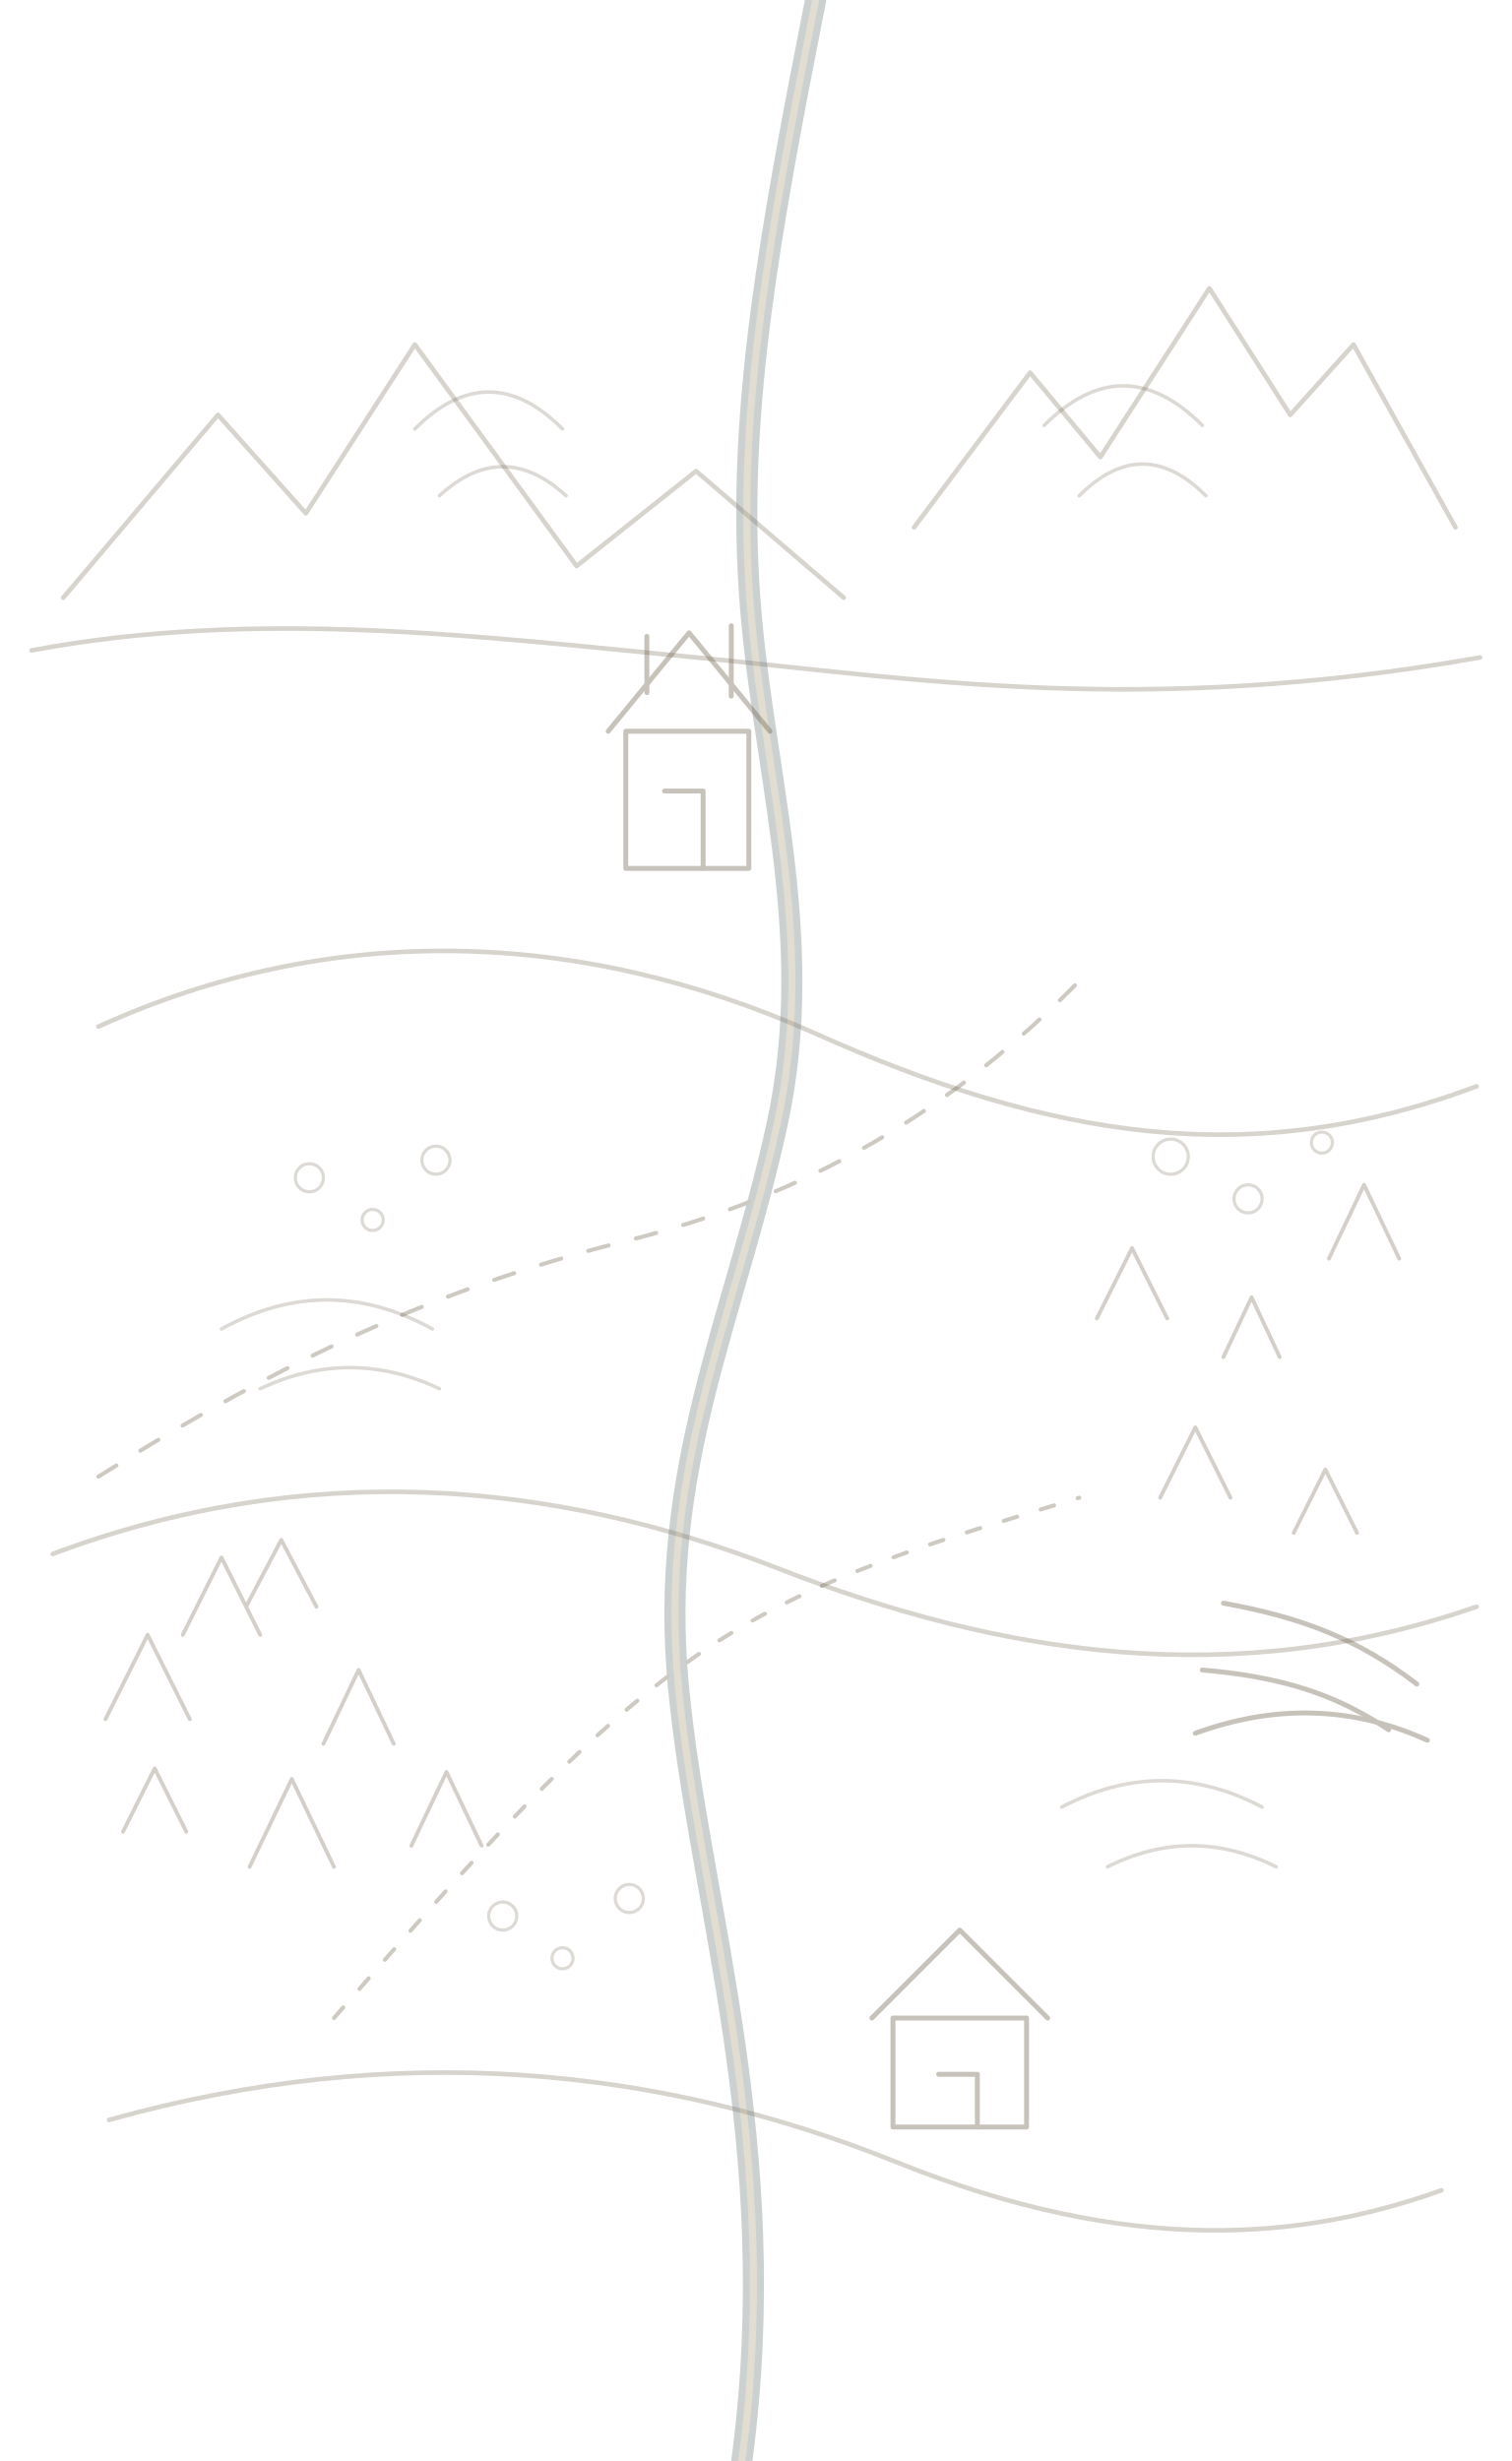
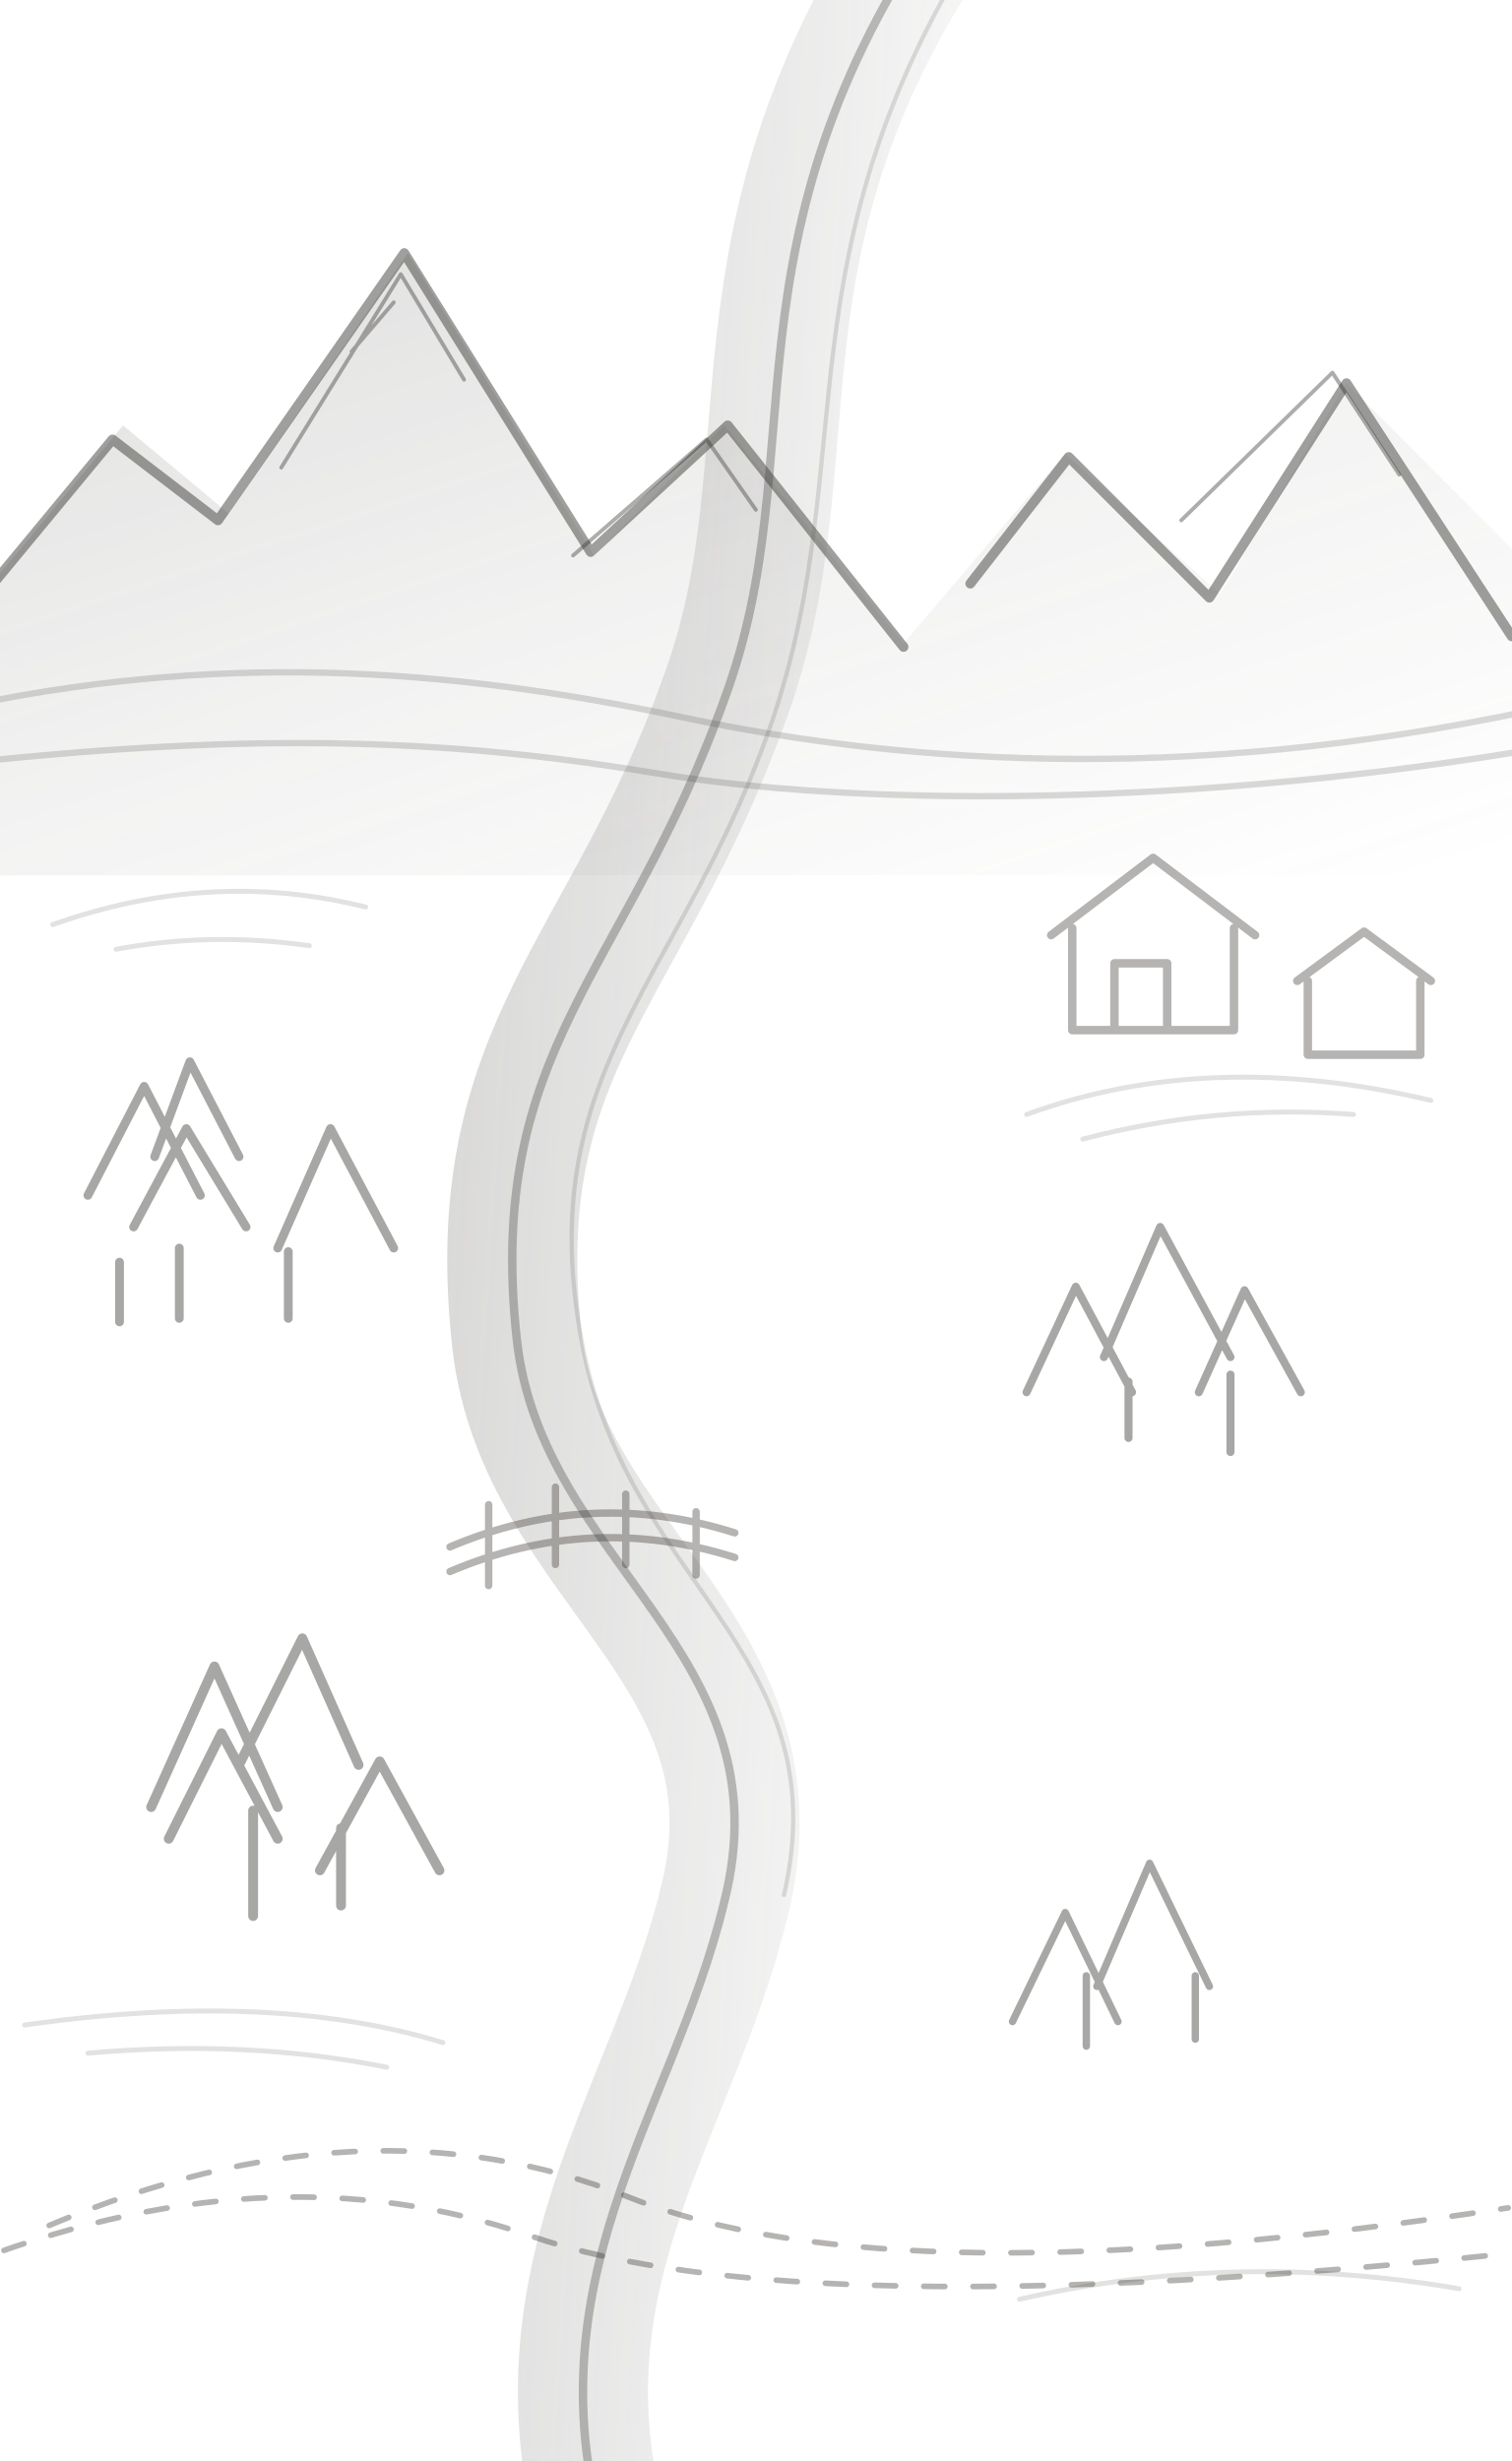
- <svg xmlns="http://www.w3.org/2000/svg" viewBox="0 0 430 700" fill="none">
-   <g stroke="#6f604a" stroke-linecap="round" stroke-linejoin="round">
-     <g opacity=".28" stroke-width="1.3">
-       <path d="M18 170 62 118l25 28 31-48 46 63 34-27 42 36" />
-       <path d="m260 150 33-44 20 24 31-48 23 36 18-20 29 52" />
-       <path d="M9 185c64-12 127-4 189 2s127 17 223 0" />
-       <path d="M28 292c66-30 137-28 204 2s124 39 188 15" />
-       <path d="M15 442c72-27 142-21 206 4s130 35 199 11" />
-       <path d="M31 603c82-23 157-15 224 12s116 22 155 8" />
-     </g>
-     <g opacity=".34" stroke-width="1.15">
-       <path d="M232 0c-13 66-22 115-19 166s20 99 8 154-34 98-28 160 30 130 18 220" stroke="#677878" stroke-width="6" />
-       <path d="M232 0c-13 66-22 115-19 166s20 99 8 154-34 98-28 160 30 130 18 220" stroke="#a99b79" stroke-width="2" />
-       <path d="M28 420c54-34 98-54 150-67s93-37 130-75" stroke-dasharray="6 8" />
-       <path d="M95 574c41-47 70-80 103-103s70-33 109-45" stroke-dasharray="4 7" />
-     </g>
-     <g opacity=".3" stroke-width="1.1">
-       <path d="M52 465l11-22 11 22m-4-8 10-19 10 19m-60 32 12-24 12 24m38 7 10-21 10 21" />
-       <path d="M35 521l9-18 9 18m18 10 12-25 12 25m22-6 10-21 10 21" />
-       <path d="M312 375l10-20 10 20m16 11 8-17 8 17m14-28 10-21 10 21" />
-       <path d="M330 426l10-20 10 20m18 10 9-18 9 18" />
-     </g>
-     <g opacity=".38" stroke-width="1.4">
-       <path d="M178 208h35v39h-35z" />
-       <path d="m173 208 23-28 23 28" />
-       <path d="M189 225h11v22m-16-50v-16m24 17v-20" />
-       <path d="M254 574h38v31h-38z" />
-       <path d="m248 574 25-25 25 25" />
-       <path d="M267 590h11v15" />
-       <path d="M348 456c22 4 38 10 55 23m-61-4c23 2 38 7 53 17" />
-       <path d="M340 493c22-8 44-8 66 2" />
-     </g>
-     <g opacity=".24" stroke-width="1">
-       <path d="M118 122c14-14 28-14 42 0m-35 19c12-11 24-11 36 0" />
-       <path d="M297 121c15-15 30-15 45 0m-35 20c12-12 24-12 36 0" />
-       <path d="M63 378c20-11 40-11 60 0m-49 17c17-8 34-8 51 0" />
-       <path d="M302 514c19-10 38-10 57 0m-44 17c16-8 32-8 48 0" />
-     </g>
-     <g opacity=".24" stroke-width=".9">
-       <circle cx="88" cy="335" r="4" />
-       <circle cx="106" cy="347" r="3" />
-       <circle cx="124" cy="330" r="4" />
-       <circle cx="333" cy="329" r="5" />
-       <circle cx="355" cy="341" r="4" />
-       <circle cx="376" cy="325" r="3" />
-       <circle cx="143" cy="545" r="4" />
-       <circle cx="160" cy="557" r="3" />
-       <circle cx="179" cy="540" r="4" />
-     </g>
+ <svg xmlns="http://www.w3.org/2000/svg" viewBox="0 0 430 700" fill="none" aria-hidden="true">
+   <defs>
+     <linearGradient id="wash" x1="0" y1="0" x2=".9" y2="1">
+       <stop stop-color="#45433f" stop-opacity=".18" />
+       <stop offset=".55" stop-color="#595650" stop-opacity=".07" />
+       <stop offset="1" stop-color="#45413c" stop-opacity="0" />
+     </linearGradient>
+     <linearGradient id="river" x1="0" y1="0" x2="1" y2=".4">
+       <stop stop-color="#514f4b" stop-opacity=".22" />
+       <stop offset="1" stop-color="#514f4b" stop-opacity=".04" />
+     </linearGradient>
+   </defs>
+   <path d="M-24 192 35 121 65 146 116 72 169 158 206 121 257 183 303 129 347 169 383 109 455 181v68H-24z" fill="url(#wash)" />
+   <g stroke="#34332f" stroke-linecap="round" stroke-linejoin="round">
+     <path d="m-16 183 48-58 30 23 53-76 53 85 39-36 50 63m19-18 28-36 40 40 39-61 47 72" stroke-width="2.8" opacity=".47" />
+     <path d="m80 133 34-55 18 30m-32-8 12-14m51 72 38-33 14 20m121 3 43-42 19 29" stroke-width="1.1" opacity=".4" />
+     <path d="M-15 202c76-17 143-12 209 2s150 19 251-4M0 216c80-8 133-5 187 4s145 10 244-6" stroke-width="1.8" opacity=".18" />
+   </g>
+   <path d="M268-25c-65 94-36 154-62 224-28 78-68 99-59 182 7 64 77 89 59 160-15 62-58 109-32 188" stroke="url(#river)" stroke-width="37" stroke-linecap="round" />
+   <path d="M268-25c-65 94-36 154-62 224-28 78-68 99-59 182 7 64 77 89 59 160-15 62-58 109-32 188" stroke="#3b3a36" stroke-opacity=".32" stroke-width="2.4" stroke-linecap="round" />
+   <path d="M280-20c-59 91-35 149-60 224-25 74-68 99-55 175 12 72 74 90 58 160" stroke="#56534e" stroke-opacity=".18" stroke-width="1.2" stroke-linecap="round" />
+   <g stroke="#34342f" stroke-linecap="round" stroke-linejoin="round" opacity=".43">
+     <path d="m25 340 16-31 16 31m-13-11 10-27 14 27m-30 20 15-28 17 28m9 6 15-34 18 34m-61 20v-20m31 20v-19m-48 20v-17" stroke-width="2.5" />
+     <path d="m292 396 14-30 16 30m-8-10 16-37 20 37m-9 10 13-29 16 29m-49 13v-16m29 20v-22" stroke-width="2.3" />
+     <path d="m43 514 18-40 18 40m-11-12 18-36 16 36m-54 21 15-30 16 30m12 9 17-31 17 31m-53 13v-30m25 27v-22" stroke-width="2.8" />
+     <path d="m288 575 15-31 15 31m-6-10 15-35 17 35m-35 17v-20m31 18v-18" stroke-width="2.1" />
+   </g>
+   <g stroke="#3e3a34" stroke-linecap="round" stroke-linejoin="round" opacity=".38">
+     <path d="m299 266 29-22 29 22m-52-2v29h46v-29m-34 29v-19h15v19m37-14 19-14 19 14m-35 0v21h32v-21" stroke-width="2.4" />
+     <path d="M128 440q40-17 81-4m-81 11q40-17 81-4m-70-15v23m19-28v22m20-20v20m20-15v18" stroke-width="2.1" />
+     <path d="M14 633q90-38 165-8t250 3M-12 645q88-35 163-9t278 5" stroke-width="1.6" stroke-dasharray="6 8" />
+   </g>
+   <g stroke="#3e3b36" stroke-linecap="round" opacity=".15" stroke-width="1.4">
+     <path d="M15 263q45-16 89-5m188 59q52-19 115-4M7 576q70-10 119 5m164 73q61-14 125-3" />
+     <path d="M33 270q27-5 55-1m220 55q38-10 77-7M25 584q45-4 85 4" />
  </g>
</svg>
